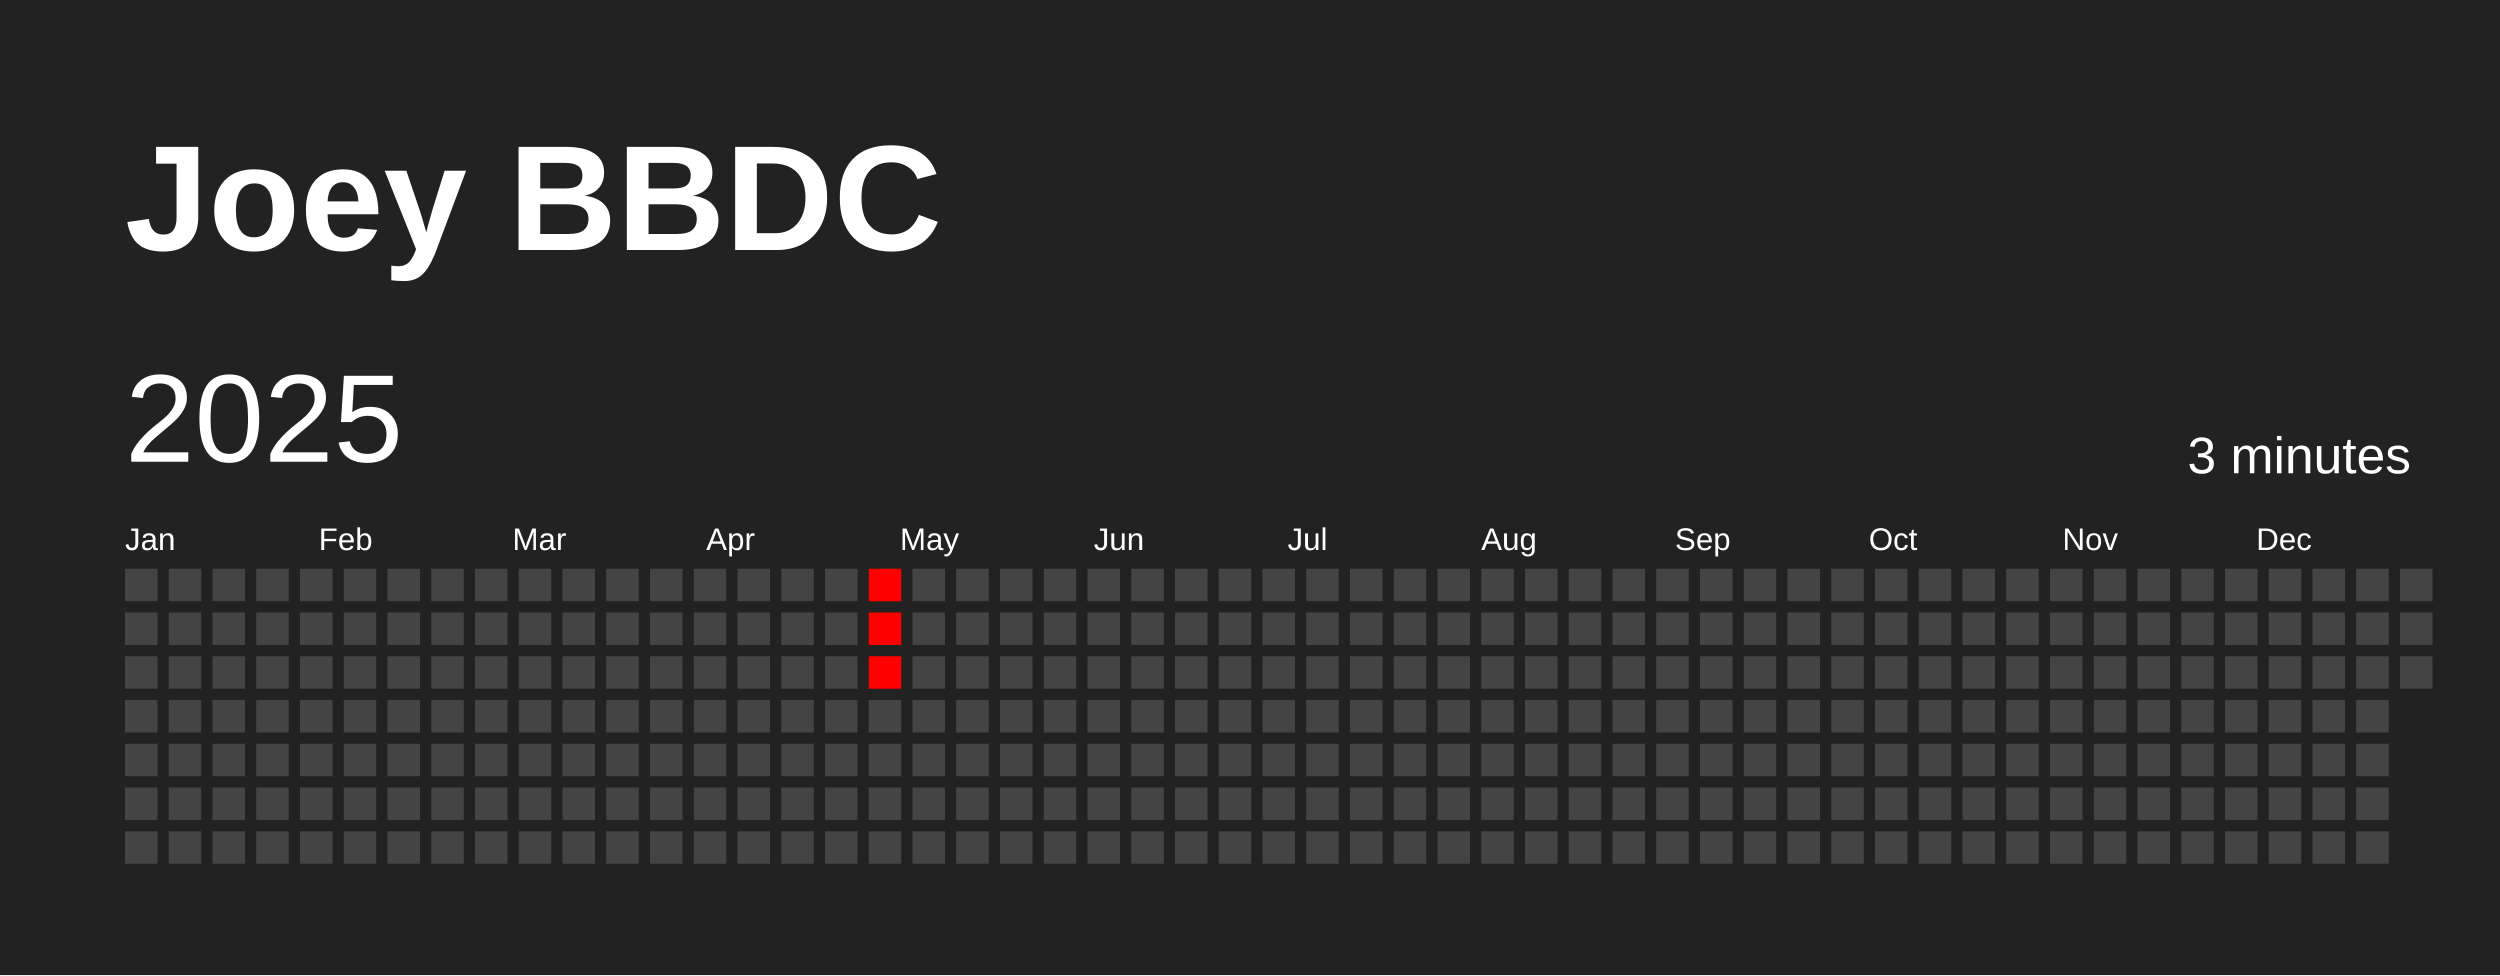
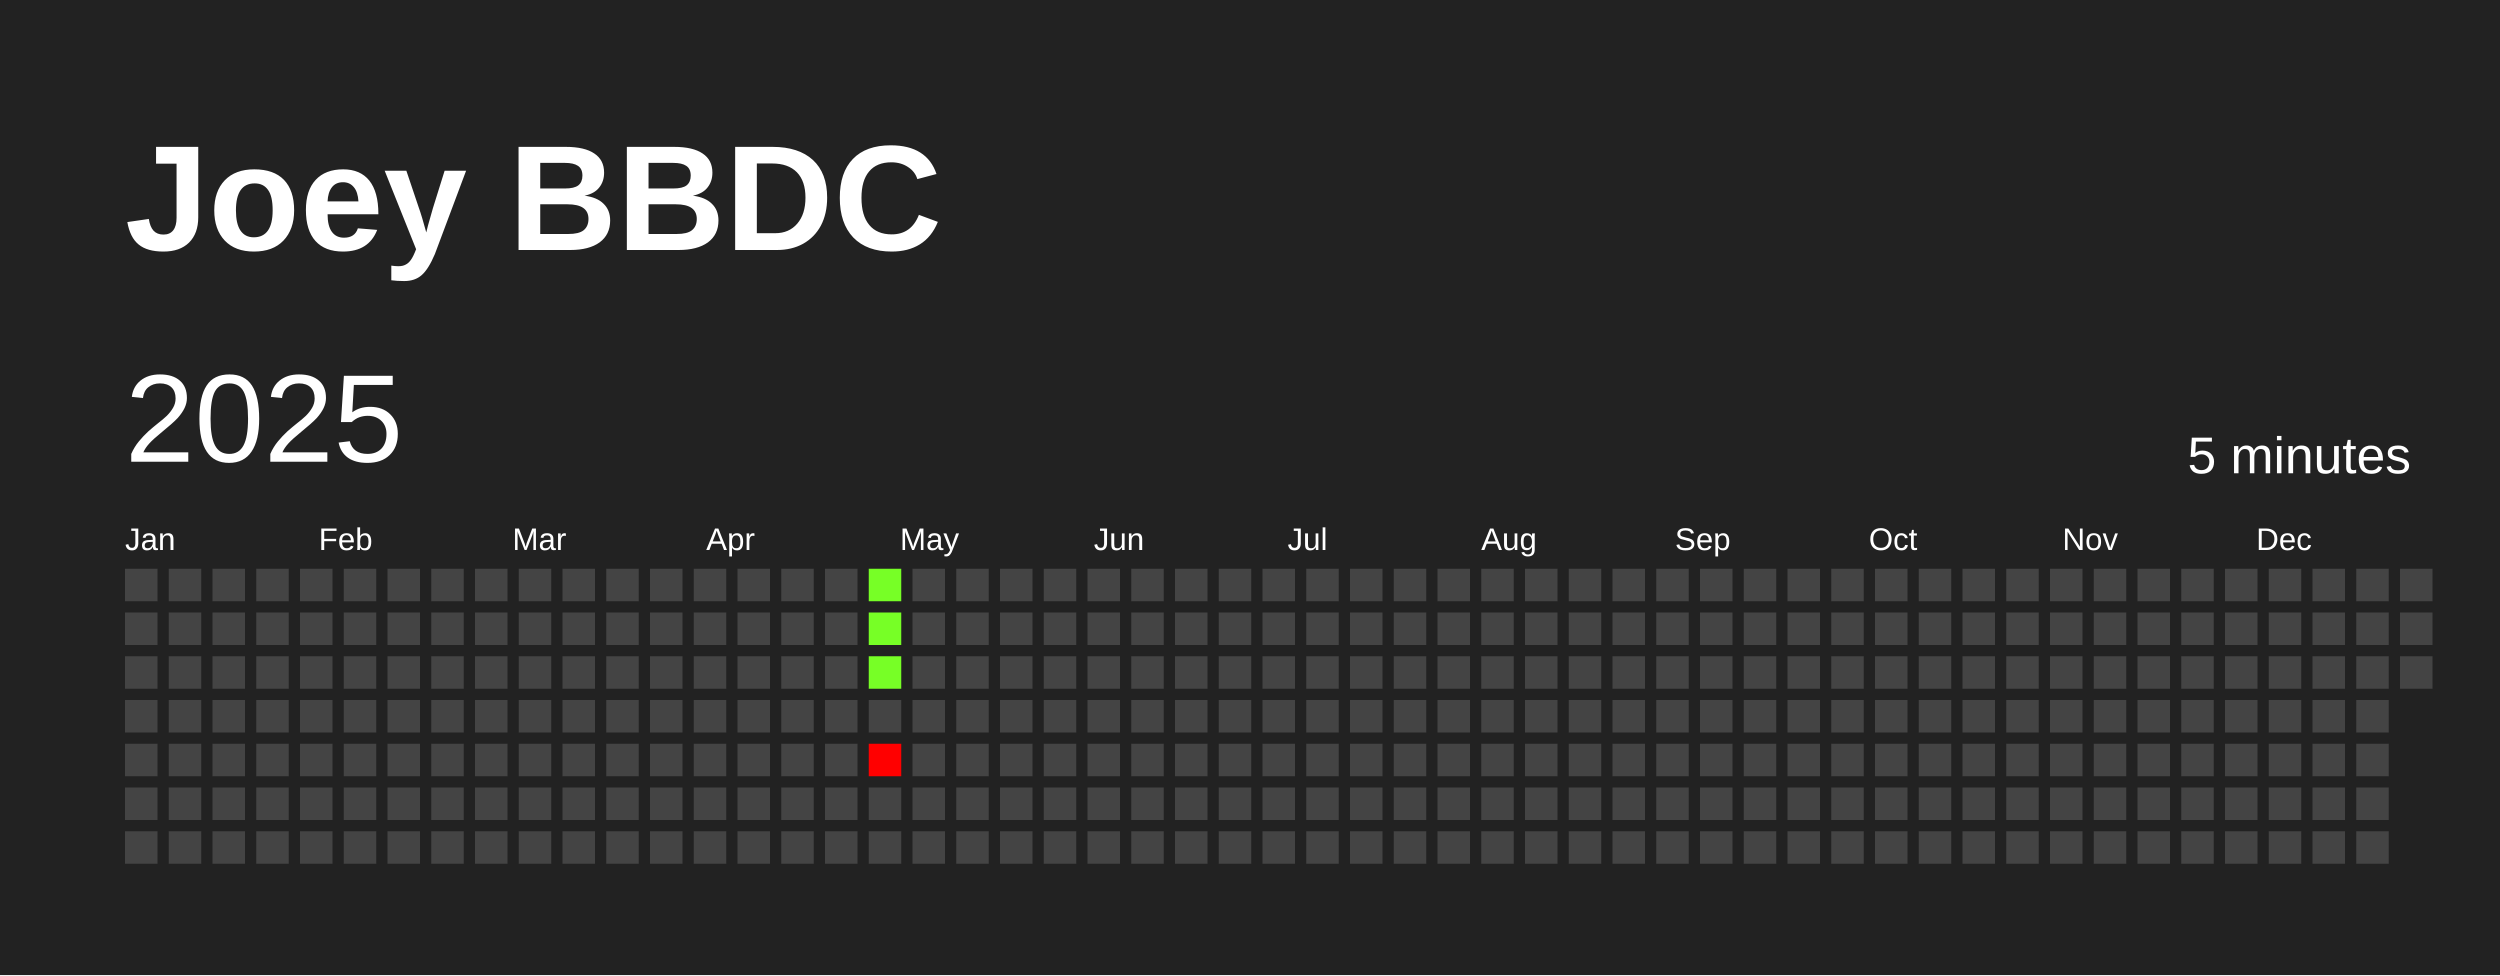
<svg xmlns="http://www.w3.org/2000/svg" baseProfile="full" height="78mm" version="1.1" viewBox="0,0,200,78" width="200mm">
  <defs />
  <rect fill="#222222" height="78" width="200" x="0" y="0" />
  <text fill="#FFFFFF" style="font-size:12px; font-family:Arial; font-weight:bold;" x="10" y="20">Joey BBDC</text>
  <text dominant-baseline="hanging" fill="#FFFFFF" style="font-size:10.0px; font-family:Arial;" x="10" y="30">2025</text>
-   <text dominant-baseline="hanging" fill="#FFFFFF" style="font-size:4.125px; font-family:Arial;" x="175" y="35">3 minutes</text>
+   <text dominant-baseline="hanging" fill="#FFFFFF" style="font-size:4.125px; font-family:Arial;" x="175" y="35">5 minutes</text>
  <text fill="#FFFFFF" style="font-size:2.5px; font-family:Arial" x="10.0" y="44">Jan</text>
  <text fill="#FFFFFF" style="font-size:2.5px; font-family:Arial" x="25.5" y="44">Feb</text>
  <text fill="#FFFFFF" style="font-size:2.5px; font-family:Arial" x="41.0" y="44">Mar</text>
  <text fill="#FFFFFF" style="font-size:2.5px; font-family:Arial" x="56.5" y="44">Apr</text>
  <text fill="#FFFFFF" style="font-size:2.5px; font-family:Arial" x="72.0" y="44">May</text>
  <text fill="#FFFFFF" style="font-size:2.5px; font-family:Arial" x="87.5" y="44">Jun</text>
  <text fill="#FFFFFF" style="font-size:2.5px; font-family:Arial" x="103.0" y="44">Jul</text>
  <text fill="#FFFFFF" style="font-size:2.5px; font-family:Arial" x="118.5" y="44">Aug</text>
  <text fill="#FFFFFF" style="font-size:2.5px; font-family:Arial" x="134.0" y="44">Sep</text>
  <text fill="#FFFFFF" style="font-size:2.5px; font-family:Arial" x="149.5" y="44">Oct</text>
  <text fill="#FFFFFF" style="font-size:2.5px; font-family:Arial" x="165.0" y="44">Nov</text>
  <text fill="#FFFFFF" style="font-size:2.5px; font-family:Arial" x="180.5" y="44">Dec</text>
  <rect fill="#444444" height="2.6" width="2.6" x="10.0" y="45.5" />
  <rect fill="#444444" height="2.6" width="2.6" x="10.0" y="49.0" />
  <rect fill="#444444" height="2.6" width="2.6" x="10.0" y="52.5" />
  <rect fill="#444444" height="2.6" width="2.6" x="10.0" y="56.0" />
  <rect fill="#444444" height="2.6" width="2.6" x="10.0" y="59.5" />
  <rect fill="#444444" height="2.6" width="2.6" x="10.0" y="63.0" />
  <rect fill="#444444" height="2.6" width="2.6" x="10.0" y="66.5" />
  <rect fill="#444444" height="2.6" width="2.6" x="13.5" y="45.5" />
  <rect fill="#444444" height="2.6" width="2.6" x="13.5" y="49.0" />
  <rect fill="#444444" height="2.6" width="2.6" x="13.5" y="52.5" />
  <rect fill="#444444" height="2.6" width="2.6" x="13.5" y="56.0" />
  <rect fill="#444444" height="2.6" width="2.6" x="13.5" y="59.5" />
  <rect fill="#444444" height="2.6" width="2.6" x="13.5" y="63.0" />
  <rect fill="#444444" height="2.6" width="2.6" x="13.5" y="66.5" />
  <rect fill="#444444" height="2.6" width="2.6" x="17.0" y="45.5" />
  <rect fill="#444444" height="2.6" width="2.6" x="17.0" y="49.0" />
  <rect fill="#444444" height="2.6" width="2.6" x="17.0" y="52.5" />
  <rect fill="#444444" height="2.6" width="2.6" x="17.0" y="56.0" />
  <rect fill="#444444" height="2.6" width="2.6" x="17.0" y="59.5" />
  <rect fill="#444444" height="2.6" width="2.6" x="17.0" y="63.0" />
  <rect fill="#444444" height="2.6" width="2.6" x="17.0" y="66.5" />
  <rect fill="#444444" height="2.6" width="2.6" x="20.5" y="45.5" />
  <rect fill="#444444" height="2.6" width="2.6" x="20.5" y="49.0" />
  <rect fill="#444444" height="2.6" width="2.6" x="20.5" y="52.5" />
  <rect fill="#444444" height="2.6" width="2.6" x="20.5" y="56.0" />
  <rect fill="#444444" height="2.6" width="2.6" x="20.5" y="59.5" />
  <rect fill="#444444" height="2.6" width="2.6" x="20.5" y="63.0" />
  <rect fill="#444444" height="2.6" width="2.6" x="20.5" y="66.5" />
  <rect fill="#444444" height="2.6" width="2.6" x="24.0" y="45.5" />
  <rect fill="#444444" height="2.6" width="2.6" x="24.0" y="49.0" />
  <rect fill="#444444" height="2.6" width="2.6" x="24.0" y="52.5" />
  <rect fill="#444444" height="2.6" width="2.6" x="24.0" y="56.0" />
  <rect fill="#444444" height="2.6" width="2.6" x="24.0" y="59.5" />
  <rect fill="#444444" height="2.6" width="2.6" x="24.0" y="63.0" />
  <rect fill="#444444" height="2.6" width="2.6" x="24.0" y="66.5" />
  <rect fill="#444444" height="2.6" width="2.6" x="27.5" y="45.5" />
  <rect fill="#444444" height="2.6" width="2.6" x="27.5" y="49.0" />
  <rect fill="#444444" height="2.6" width="2.6" x="27.5" y="52.5" />
  <rect fill="#444444" height="2.6" width="2.6" x="27.5" y="56.0" />
  <rect fill="#444444" height="2.6" width="2.6" x="27.5" y="59.5" />
  <rect fill="#444444" height="2.6" width="2.6" x="27.5" y="63.0" />
  <rect fill="#444444" height="2.6" width="2.6" x="27.5" y="66.5" />
  <rect fill="#444444" height="2.6" width="2.6" x="31.0" y="45.5" />
  <rect fill="#444444" height="2.6" width="2.6" x="31.0" y="49.0" />
  <rect fill="#444444" height="2.6" width="2.6" x="31.0" y="52.5" />
  <rect fill="#444444" height="2.6" width="2.6" x="31.0" y="56.0" />
  <rect fill="#444444" height="2.6" width="2.6" x="31.0" y="59.5" />
  <rect fill="#444444" height="2.6" width="2.6" x="31.0" y="63.0" />
  <rect fill="#444444" height="2.6" width="2.6" x="31.0" y="66.5" />
  <rect fill="#444444" height="2.6" width="2.6" x="34.5" y="45.5" />
  <rect fill="#444444" height="2.6" width="2.6" x="34.5" y="49.0" />
  <rect fill="#444444" height="2.6" width="2.6" x="34.5" y="52.5" />
  <rect fill="#444444" height="2.6" width="2.6" x="34.5" y="56.0" />
  <rect fill="#444444" height="2.6" width="2.6" x="34.5" y="59.5" />
  <rect fill="#444444" height="2.6" width="2.6" x="34.5" y="63.0" />
  <rect fill="#444444" height="2.6" width="2.6" x="34.5" y="66.5" />
  <rect fill="#444444" height="2.6" width="2.6" x="38.0" y="45.5" />
  <rect fill="#444444" height="2.6" width="2.6" x="38.0" y="49.0" />
  <rect fill="#444444" height="2.6" width="2.6" x="38.0" y="52.5" />
  <rect fill="#444444" height="2.6" width="2.6" x="38.0" y="56.0" />
  <rect fill="#444444" height="2.6" width="2.6" x="38.0" y="59.5" />
  <rect fill="#444444" height="2.6" width="2.6" x="38.0" y="63.0" />
  <rect fill="#444444" height="2.6" width="2.6" x="38.0" y="66.5" />
  <rect fill="#444444" height="2.6" width="2.6" x="41.5" y="45.5" />
  <rect fill="#444444" height="2.6" width="2.6" x="41.5" y="49.0" />
  <rect fill="#444444" height="2.6" width="2.6" x="41.5" y="52.5" />
  <rect fill="#444444" height="2.6" width="2.6" x="41.5" y="56.0" />
  <rect fill="#444444" height="2.6" width="2.6" x="41.5" y="59.5" />
  <rect fill="#444444" height="2.6" width="2.6" x="41.5" y="63.0" />
  <rect fill="#444444" height="2.6" width="2.6" x="41.5" y="66.5" />
  <rect fill="#444444" height="2.6" width="2.6" x="45.0" y="45.5" />
  <rect fill="#444444" height="2.6" width="2.6" x="45.0" y="49.0" />
  <rect fill="#444444" height="2.6" width="2.6" x="45.0" y="52.5" />
  <rect fill="#444444" height="2.6" width="2.6" x="45.0" y="56.0" />
  <rect fill="#444444" height="2.6" width="2.6" x="45.0" y="59.5" />
  <rect fill="#444444" height="2.6" width="2.6" x="45.0" y="63.0" />
  <rect fill="#444444" height="2.6" width="2.6" x="45.0" y="66.5" />
  <rect fill="#444444" height="2.6" width="2.6" x="48.5" y="45.5" />
  <rect fill="#444444" height="2.6" width="2.6" x="48.5" y="49.0" />
  <rect fill="#444444" height="2.6" width="2.6" x="48.5" y="52.5" />
  <rect fill="#444444" height="2.6" width="2.6" x="48.5" y="56.0" />
  <rect fill="#444444" height="2.6" width="2.6" x="48.5" y="59.5" />
  <rect fill="#444444" height="2.6" width="2.6" x="48.5" y="63.0" />
  <rect fill="#444444" height="2.6" width="2.6" x="48.5" y="66.5" />
  <rect fill="#444444" height="2.6" width="2.6" x="52.0" y="45.5" />
  <rect fill="#444444" height="2.6" width="2.6" x="52.0" y="49.0" />
  <rect fill="#444444" height="2.6" width="2.6" x="52.0" y="52.5" />
  <rect fill="#444444" height="2.6" width="2.6" x="52.0" y="56.0" />
  <rect fill="#444444" height="2.6" width="2.6" x="52.0" y="59.5" />
  <rect fill="#444444" height="2.6" width="2.6" x="52.0" y="63.0" />
  <rect fill="#444444" height="2.6" width="2.6" x="52.0" y="66.5" />
  <rect fill="#444444" height="2.6" width="2.6" x="55.5" y="45.5" />
  <rect fill="#444444" height="2.6" width="2.6" x="55.5" y="49.0" />
  <rect fill="#444444" height="2.6" width="2.6" x="55.5" y="52.5" />
  <rect fill="#444444" height="2.6" width="2.6" x="55.5" y="56.0" />
  <rect fill="#444444" height="2.6" width="2.6" x="55.5" y="59.5" />
  <rect fill="#444444" height="2.6" width="2.6" x="55.5" y="63.0" />
  <rect fill="#444444" height="2.6" width="2.6" x="55.5" y="66.5" />
  <rect fill="#444444" height="2.6" width="2.6" x="59.0" y="45.5" />
  <rect fill="#444444" height="2.6" width="2.6" x="59.0" y="49.0" />
  <rect fill="#444444" height="2.6" width="2.6" x="59.0" y="52.5" />
  <rect fill="#444444" height="2.6" width="2.6" x="59.0" y="56.0" />
  <rect fill="#444444" height="2.6" width="2.6" x="59.0" y="59.5" />
  <rect fill="#444444" height="2.6" width="2.6" x="59.0" y="63.0" />
  <rect fill="#444444" height="2.6" width="2.6" x="59.0" y="66.5" />
  <rect fill="#444444" height="2.6" width="2.6" x="62.5" y="45.5" />
  <rect fill="#444444" height="2.6" width="2.6" x="62.5" y="49.0" />
  <rect fill="#444444" height="2.6" width="2.6" x="62.5" y="52.5" />
  <rect fill="#444444" height="2.6" width="2.6" x="62.5" y="56.0" />
  <rect fill="#444444" height="2.6" width="2.6" x="62.5" y="59.5" />
  <rect fill="#444444" height="2.6" width="2.6" x="62.5" y="63.0" />
  <rect fill="#444444" height="2.6" width="2.6" x="62.5" y="66.5" />
  <rect fill="#444444" height="2.6" width="2.6" x="66.0" y="45.5" />
  <rect fill="#444444" height="2.6" width="2.6" x="66.0" y="49.0" />
  <rect fill="#444444" height="2.6" width="2.6" x="66.0" y="52.5" />
  <rect fill="#444444" height="2.6" width="2.6" x="66.0" y="56.0" />
  <rect fill="#444444" height="2.6" width="2.6" x="66.0" y="59.5" />
  <rect fill="#444444" height="2.6" width="2.6" x="66.0" y="63.0" />
  <rect fill="#444444" height="2.6" width="2.6" x="66.0" y="66.5" />
-   <rect fill="#ff0000" height="2.6" width="2.6" x="69.5" y="45.5" />
-   <rect fill="#ff0000" height="2.6" width="2.6" x="69.5" y="49.0" />
-   <rect fill="#ff0000" height="2.6" width="2.6" x="69.5" y="52.5" />
+   <rect fill="#77ff26" height="2.6" width="2.6" x="69.5" y="45.5" />
+   <rect fill="#77ff26" height="2.6" width="2.6" x="69.5" y="49.0" />
+   <rect fill="#77ff26" height="2.6" width="2.6" x="69.5" y="52.5" />
  <rect fill="#444444" height="2.6" width="2.6" x="69.5" y="56.0" />
-   <rect fill="#444444" height="2.6" width="2.6" x="69.5" y="59.5" />
+   <rect fill="red" height="2.6" width="2.6" x="69.5" y="59.5" />
  <rect fill="#444444" height="2.6" width="2.6" x="69.5" y="63.0" />
  <rect fill="#444444" height="2.6" width="2.6" x="69.5" y="66.5" />
  <rect fill="#444444" height="2.6" width="2.6" x="73.0" y="45.5" />
  <rect fill="#444444" height="2.6" width="2.6" x="73.0" y="49.0" />
  <rect fill="#444444" height="2.6" width="2.6" x="73.0" y="52.5" />
  <rect fill="#444444" height="2.6" width="2.6" x="73.0" y="56.0" />
  <rect fill="#444444" height="2.6" width="2.6" x="73.0" y="59.5" />
  <rect fill="#444444" height="2.6" width="2.6" x="73.0" y="63.0" />
  <rect fill="#444444" height="2.6" width="2.6" x="73.0" y="66.5" />
  <rect fill="#444444" height="2.6" width="2.6" x="76.5" y="45.5" />
  <rect fill="#444444" height="2.6" width="2.6" x="76.5" y="49.0" />
  <rect fill="#444444" height="2.6" width="2.6" x="76.5" y="52.5" />
  <rect fill="#444444" height="2.6" width="2.6" x="76.5" y="56.0" />
  <rect fill="#444444" height="2.6" width="2.6" x="76.5" y="59.5" />
  <rect fill="#444444" height="2.6" width="2.6" x="76.5" y="63.0" />
  <rect fill="#444444" height="2.6" width="2.6" x="76.5" y="66.5" />
  <rect fill="#444444" height="2.6" width="2.6" x="80.0" y="45.5" />
  <rect fill="#444444" height="2.6" width="2.6" x="80.0" y="49.0" />
  <rect fill="#444444" height="2.6" width="2.6" x="80.0" y="52.5" />
  <rect fill="#444444" height="2.6" width="2.6" x="80.0" y="56.0" />
  <rect fill="#444444" height="2.6" width="2.6" x="80.0" y="59.5" />
  <rect fill="#444444" height="2.6" width="2.6" x="80.0" y="63.0" />
  <rect fill="#444444" height="2.6" width="2.6" x="80.0" y="66.5" />
  <rect fill="#444444" height="2.6" width="2.6" x="83.5" y="45.5" />
  <rect fill="#444444" height="2.6" width="2.6" x="83.5" y="49.0" />
  <rect fill="#444444" height="2.6" width="2.6" x="83.5" y="52.5" />
  <rect fill="#444444" height="2.6" width="2.6" x="83.5" y="56.0" />
  <rect fill="#444444" height="2.6" width="2.6" x="83.5" y="59.5" />
  <rect fill="#444444" height="2.6" width="2.6" x="83.5" y="63.0" />
  <rect fill="#444444" height="2.6" width="2.6" x="83.5" y="66.5" />
  <rect fill="#444444" height="2.6" width="2.6" x="87.0" y="45.5" />
  <rect fill="#444444" height="2.6" width="2.6" x="87.0" y="49.0" />
  <rect fill="#444444" height="2.6" width="2.6" x="87.0" y="52.5" />
  <rect fill="#444444" height="2.6" width="2.6" x="87.0" y="56.0" />
  <rect fill="#444444" height="2.6" width="2.6" x="87.0" y="59.5" />
  <rect fill="#444444" height="2.6" width="2.6" x="87.0" y="63.0" />
  <rect fill="#444444" height="2.6" width="2.6" x="87.0" y="66.5" />
  <rect fill="#444444" height="2.6" width="2.6" x="90.5" y="45.5" />
  <rect fill="#444444" height="2.6" width="2.6" x="90.5" y="49.0" />
  <rect fill="#444444" height="2.6" width="2.6" x="90.5" y="52.5" />
  <rect fill="#444444" height="2.6" width="2.6" x="90.5" y="56.0" />
  <rect fill="#444444" height="2.6" width="2.6" x="90.5" y="59.5" />
  <rect fill="#444444" height="2.6" width="2.6" x="90.5" y="63.0" />
  <rect fill="#444444" height="2.6" width="2.6" x="90.5" y="66.5" />
  <rect fill="#444444" height="2.6" width="2.6" x="94.0" y="45.5" />
  <rect fill="#444444" height="2.6" width="2.6" x="94.0" y="49.0" />
  <rect fill="#444444" height="2.6" width="2.6" x="94.0" y="52.5" />
  <rect fill="#444444" height="2.6" width="2.6" x="94.0" y="56.0" />
  <rect fill="#444444" height="2.6" width="2.6" x="94.0" y="59.5" />
  <rect fill="#444444" height="2.6" width="2.6" x="94.0" y="63.0" />
  <rect fill="#444444" height="2.6" width="2.6" x="94.0" y="66.5" />
  <rect fill="#444444" height="2.6" width="2.6" x="97.5" y="45.5" />
  <rect fill="#444444" height="2.6" width="2.6" x="97.5" y="49.0" />
  <rect fill="#444444" height="2.6" width="2.6" x="97.5" y="52.5" />
  <rect fill="#444444" height="2.6" width="2.6" x="97.5" y="56.0" />
  <rect fill="#444444" height="2.6" width="2.6" x="97.5" y="59.5" />
  <rect fill="#444444" height="2.6" width="2.6" x="97.5" y="63.0" />
  <rect fill="#444444" height="2.6" width="2.6" x="97.5" y="66.5" />
  <rect fill="#444444" height="2.6" width="2.6" x="101.0" y="45.5" />
  <rect fill="#444444" height="2.6" width="2.6" x="101.0" y="49.0" />
  <rect fill="#444444" height="2.6" width="2.6" x="101.0" y="52.5" />
  <rect fill="#444444" height="2.6" width="2.6" x="101.0" y="56.0" />
  <rect fill="#444444" height="2.6" width="2.6" x="101.0" y="59.5" />
  <rect fill="#444444" height="2.6" width="2.6" x="101.0" y="63.0" />
  <rect fill="#444444" height="2.6" width="2.6" x="101.0" y="66.5" />
  <rect fill="#444444" height="2.6" width="2.6" x="104.5" y="45.5" />
  <rect fill="#444444" height="2.6" width="2.6" x="104.5" y="49.0" />
  <rect fill="#444444" height="2.6" width="2.6" x="104.5" y="52.5" />
  <rect fill="#444444" height="2.6" width="2.6" x="104.5" y="56.0" />
  <rect fill="#444444" height="2.6" width="2.6" x="104.5" y="59.5" />
  <rect fill="#444444" height="2.6" width="2.6" x="104.5" y="63.0" />
  <rect fill="#444444" height="2.6" width="2.6" x="104.5" y="66.5" />
  <rect fill="#444444" height="2.6" width="2.6" x="108.0" y="45.5" />
  <rect fill="#444444" height="2.6" width="2.6" x="108.0" y="49.0" />
  <rect fill="#444444" height="2.6" width="2.6" x="108.0" y="52.5" />
  <rect fill="#444444" height="2.6" width="2.6" x="108.0" y="56.0" />
  <rect fill="#444444" height="2.6" width="2.6" x="108.0" y="59.5" />
  <rect fill="#444444" height="2.6" width="2.6" x="108.0" y="63.0" />
  <rect fill="#444444" height="2.6" width="2.6" x="108.0" y="66.5" />
  <rect fill="#444444" height="2.6" width="2.6" x="111.5" y="45.5" />
  <rect fill="#444444" height="2.6" width="2.6" x="111.5" y="49.0" />
  <rect fill="#444444" height="2.6" width="2.6" x="111.5" y="52.5" />
  <rect fill="#444444" height="2.6" width="2.6" x="111.5" y="56.0" />
  <rect fill="#444444" height="2.6" width="2.6" x="111.5" y="59.5" />
  <rect fill="#444444" height="2.6" width="2.6" x="111.5" y="63.0" />
  <rect fill="#444444" height="2.6" width="2.6" x="111.5" y="66.5" />
  <rect fill="#444444" height="2.6" width="2.6" x="115.0" y="45.5" />
  <rect fill="#444444" height="2.6" width="2.6" x="115.0" y="49.0" />
  <rect fill="#444444" height="2.6" width="2.6" x="115.0" y="52.5" />
  <rect fill="#444444" height="2.6" width="2.6" x="115.0" y="56.0" />
  <rect fill="#444444" height="2.6" width="2.6" x="115.0" y="59.5" />
  <rect fill="#444444" height="2.6" width="2.6" x="115.0" y="63.0" />
  <rect fill="#444444" height="2.6" width="2.6" x="115.0" y="66.5" />
  <rect fill="#444444" height="2.6" width="2.6" x="118.5" y="45.5" />
  <rect fill="#444444" height="2.6" width="2.6" x="118.5" y="49.0" />
  <rect fill="#444444" height="2.6" width="2.6" x="118.5" y="52.5" />
  <rect fill="#444444" height="2.6" width="2.6" x="118.5" y="56.0" />
  <rect fill="#444444" height="2.6" width="2.6" x="118.5" y="59.5" />
  <rect fill="#444444" height="2.6" width="2.6" x="118.5" y="63.0" />
  <rect fill="#444444" height="2.6" width="2.6" x="118.5" y="66.5" />
  <rect fill="#444444" height="2.6" width="2.6" x="122.0" y="45.5" />
  <rect fill="#444444" height="2.6" width="2.6" x="122.0" y="49.0" />
  <rect fill="#444444" height="2.6" width="2.6" x="122.0" y="52.5" />
  <rect fill="#444444" height="2.6" width="2.6" x="122.0" y="56.0" />
  <rect fill="#444444" height="2.6" width="2.6" x="122.0" y="59.5" />
  <rect fill="#444444" height="2.6" width="2.6" x="122.0" y="63.0" />
  <rect fill="#444444" height="2.6" width="2.6" x="122.0" y="66.5" />
  <rect fill="#444444" height="2.6" width="2.6" x="125.5" y="45.5" />
  <rect fill="#444444" height="2.6" width="2.6" x="125.5" y="49.0" />
  <rect fill="#444444" height="2.6" width="2.6" x="125.5" y="52.5" />
  <rect fill="#444444" height="2.6" width="2.6" x="125.5" y="56.0" />
  <rect fill="#444444" height="2.6" width="2.6" x="125.5" y="59.5" />
  <rect fill="#444444" height="2.6" width="2.6" x="125.5" y="63.0" />
  <rect fill="#444444" height="2.6" width="2.6" x="125.5" y="66.5" />
  <rect fill="#444444" height="2.6" width="2.6" x="129.0" y="45.5" />
  <rect fill="#444444" height="2.6" width="2.6" x="129.0" y="49.0" />
  <rect fill="#444444" height="2.6" width="2.6" x="129.0" y="52.5" />
  <rect fill="#444444" height="2.6" width="2.6" x="129.0" y="56.0" />
  <rect fill="#444444" height="2.6" width="2.6" x="129.0" y="59.5" />
  <rect fill="#444444" height="2.6" width="2.6" x="129.0" y="63.0" />
  <rect fill="#444444" height="2.6" width="2.6" x="129.0" y="66.5" />
  <rect fill="#444444" height="2.6" width="2.6" x="132.5" y="45.5" />
  <rect fill="#444444" height="2.6" width="2.6" x="132.5" y="49.0" />
  <rect fill="#444444" height="2.6" width="2.6" x="132.5" y="52.5" />
  <rect fill="#444444" height="2.6" width="2.6" x="132.5" y="56.0" />
  <rect fill="#444444" height="2.6" width="2.6" x="132.5" y="59.5" />
  <rect fill="#444444" height="2.6" width="2.6" x="132.5" y="63.0" />
  <rect fill="#444444" height="2.6" width="2.6" x="132.5" y="66.5" />
  <rect fill="#444444" height="2.6" width="2.6" x="136.0" y="45.5" />
  <rect fill="#444444" height="2.6" width="2.6" x="136.0" y="49.0" />
  <rect fill="#444444" height="2.6" width="2.6" x="136.0" y="52.5" />
  <rect fill="#444444" height="2.6" width="2.6" x="136.0" y="56.0" />
  <rect fill="#444444" height="2.6" width="2.6" x="136.0" y="59.5" />
  <rect fill="#444444" height="2.6" width="2.6" x="136.0" y="63.0" />
  <rect fill="#444444" height="2.6" width="2.6" x="136.0" y="66.5" />
  <rect fill="#444444" height="2.6" width="2.6" x="139.5" y="45.5" />
  <rect fill="#444444" height="2.6" width="2.6" x="139.5" y="49.0" />
  <rect fill="#444444" height="2.6" width="2.6" x="139.5" y="52.5" />
  <rect fill="#444444" height="2.6" width="2.6" x="139.5" y="56.0" />
  <rect fill="#444444" height="2.6" width="2.6" x="139.5" y="59.5" />
  <rect fill="#444444" height="2.6" width="2.6" x="139.5" y="63.0" />
  <rect fill="#444444" height="2.6" width="2.6" x="139.5" y="66.5" />
  <rect fill="#444444" height="2.6" width="2.6" x="143.0" y="45.5" />
  <rect fill="#444444" height="2.6" width="2.6" x="143.0" y="49.0" />
  <rect fill="#444444" height="2.6" width="2.6" x="143.0" y="52.5" />
  <rect fill="#444444" height="2.6" width="2.6" x="143.0" y="56.0" />
  <rect fill="#444444" height="2.6" width="2.6" x="143.0" y="59.5" />
  <rect fill="#444444" height="2.6" width="2.6" x="143.0" y="63.0" />
  <rect fill="#444444" height="2.6" width="2.6" x="143.0" y="66.5" />
  <rect fill="#444444" height="2.6" width="2.6" x="146.5" y="45.5" />
  <rect fill="#444444" height="2.6" width="2.6" x="146.5" y="49.0" />
  <rect fill="#444444" height="2.6" width="2.6" x="146.5" y="52.5" />
  <rect fill="#444444" height="2.6" width="2.6" x="146.5" y="56.0" />
  <rect fill="#444444" height="2.6" width="2.6" x="146.5" y="59.5" />
  <rect fill="#444444" height="2.6" width="2.6" x="146.5" y="63.0" />
  <rect fill="#444444" height="2.6" width="2.6" x="146.5" y="66.5" />
  <rect fill="#444444" height="2.6" width="2.6" x="150.0" y="45.5" />
  <rect fill="#444444" height="2.6" width="2.6" x="150.0" y="49.0" />
  <rect fill="#444444" height="2.6" width="2.6" x="150.0" y="52.5" />
  <rect fill="#444444" height="2.6" width="2.6" x="150.0" y="56.0" />
  <rect fill="#444444" height="2.6" width="2.6" x="150.0" y="59.5" />
  <rect fill="#444444" height="2.6" width="2.6" x="150.0" y="63.0" />
  <rect fill="#444444" height="2.6" width="2.6" x="150.0" y="66.5" />
  <rect fill="#444444" height="2.6" width="2.6" x="153.5" y="45.5" />
  <rect fill="#444444" height="2.6" width="2.6" x="153.5" y="49.0" />
  <rect fill="#444444" height="2.6" width="2.6" x="153.5" y="52.5" />
  <rect fill="#444444" height="2.6" width="2.6" x="153.5" y="56.0" />
  <rect fill="#444444" height="2.6" width="2.6" x="153.5" y="59.5" />
  <rect fill="#444444" height="2.6" width="2.6" x="153.5" y="63.0" />
  <rect fill="#444444" height="2.6" width="2.6" x="153.5" y="66.5" />
  <rect fill="#444444" height="2.6" width="2.6" x="157.0" y="45.5" />
  <rect fill="#444444" height="2.6" width="2.6" x="157.0" y="49.0" />
  <rect fill="#444444" height="2.6" width="2.6" x="157.0" y="52.5" />
  <rect fill="#444444" height="2.6" width="2.6" x="157.0" y="56.0" />
  <rect fill="#444444" height="2.6" width="2.6" x="157.0" y="59.5" />
  <rect fill="#444444" height="2.6" width="2.6" x="157.0" y="63.0" />
  <rect fill="#444444" height="2.6" width="2.6" x="157.0" y="66.5" />
  <rect fill="#444444" height="2.6" width="2.6" x="160.5" y="45.5" />
  <rect fill="#444444" height="2.6" width="2.6" x="160.5" y="49.0" />
  <rect fill="#444444" height="2.6" width="2.6" x="160.5" y="52.5" />
  <rect fill="#444444" height="2.6" width="2.6" x="160.5" y="56.0" />
  <rect fill="#444444" height="2.6" width="2.6" x="160.5" y="59.5" />
  <rect fill="#444444" height="2.6" width="2.6" x="160.5" y="63.0" />
  <rect fill="#444444" height="2.6" width="2.6" x="160.5" y="66.5" />
  <rect fill="#444444" height="2.6" width="2.6" x="164.0" y="45.5" />
  <rect fill="#444444" height="2.6" width="2.6" x="164.0" y="49.0" />
  <rect fill="#444444" height="2.6" width="2.6" x="164.0" y="52.5" />
  <rect fill="#444444" height="2.6" width="2.6" x="164.0" y="56.0" />
  <rect fill="#444444" height="2.6" width="2.6" x="164.0" y="59.5" />
  <rect fill="#444444" height="2.6" width="2.6" x="164.0" y="63.0" />
  <rect fill="#444444" height="2.6" width="2.6" x="164.0" y="66.5" />
  <rect fill="#444444" height="2.6" width="2.6" x="167.5" y="45.5" />
  <rect fill="#444444" height="2.6" width="2.6" x="167.5" y="49.0" />
  <rect fill="#444444" height="2.6" width="2.6" x="167.5" y="52.5" />
  <rect fill="#444444" height="2.6" width="2.6" x="167.5" y="56.0" />
  <rect fill="#444444" height="2.6" width="2.6" x="167.5" y="59.5" />
  <rect fill="#444444" height="2.6" width="2.6" x="167.5" y="63.0" />
  <rect fill="#444444" height="2.6" width="2.6" x="167.5" y="66.5" />
  <rect fill="#444444" height="2.6" width="2.6" x="171.0" y="45.5" />
  <rect fill="#444444" height="2.6" width="2.6" x="171.0" y="49.0" />
  <rect fill="#444444" height="2.6" width="2.6" x="171.0" y="52.5" />
  <rect fill="#444444" height="2.6" width="2.6" x="171.0" y="56.0" />
  <rect fill="#444444" height="2.6" width="2.6" x="171.0" y="59.5" />
  <rect fill="#444444" height="2.6" width="2.6" x="171.0" y="63.0" />
  <rect fill="#444444" height="2.6" width="2.6" x="171.0" y="66.5" />
  <rect fill="#444444" height="2.6" width="2.6" x="174.5" y="45.5" />
  <rect fill="#444444" height="2.6" width="2.6" x="174.5" y="49.0" />
  <rect fill="#444444" height="2.6" width="2.6" x="174.5" y="52.5" />
  <rect fill="#444444" height="2.6" width="2.6" x="174.5" y="56.0" />
  <rect fill="#444444" height="2.6" width="2.6" x="174.5" y="59.5" />
  <rect fill="#444444" height="2.6" width="2.6" x="174.5" y="63.0" />
  <rect fill="#444444" height="2.6" width="2.6" x="174.5" y="66.5" />
  <rect fill="#444444" height="2.6" width="2.6" x="178.0" y="45.5" />
  <rect fill="#444444" height="2.6" width="2.6" x="178.0" y="49.0" />
  <rect fill="#444444" height="2.6" width="2.6" x="178.0" y="52.5" />
  <rect fill="#444444" height="2.6" width="2.6" x="178.0" y="56.0" />
  <rect fill="#444444" height="2.6" width="2.6" x="178.0" y="59.5" />
  <rect fill="#444444" height="2.6" width="2.6" x="178.0" y="63.0" />
  <rect fill="#444444" height="2.6" width="2.6" x="178.0" y="66.5" />
  <rect fill="#444444" height="2.6" width="2.6" x="181.5" y="45.5" />
  <rect fill="#444444" height="2.6" width="2.6" x="181.5" y="49.0" />
  <rect fill="#444444" height="2.6" width="2.6" x="181.5" y="52.5" />
  <rect fill="#444444" height="2.6" width="2.6" x="181.5" y="56.0" />
  <rect fill="#444444" height="2.6" width="2.6" x="181.5" y="59.5" />
  <rect fill="#444444" height="2.6" width="2.6" x="181.5" y="63.0" />
  <rect fill="#444444" height="2.6" width="2.6" x="181.5" y="66.5" />
  <rect fill="#444444" height="2.6" width="2.6" x="185.0" y="45.5" />
  <rect fill="#444444" height="2.6" width="2.6" x="185.0" y="49.0" />
  <rect fill="#444444" height="2.6" width="2.6" x="185.0" y="52.5" />
  <rect fill="#444444" height="2.6" width="2.6" x="185.0" y="56.0" />
  <rect fill="#444444" height="2.6" width="2.6" x="185.0" y="59.5" />
  <rect fill="#444444" height="2.6" width="2.6" x="185.0" y="63.0" />
  <rect fill="#444444" height="2.6" width="2.6" x="185.0" y="66.5" />
  <rect fill="#444444" height="2.6" width="2.6" x="188.5" y="45.5" />
  <rect fill="#444444" height="2.6" width="2.6" x="188.5" y="49.0" />
  <rect fill="#444444" height="2.6" width="2.6" x="188.5" y="52.5" />
  <rect fill="#444444" height="2.6" width="2.6" x="188.5" y="56.0" />
  <rect fill="#444444" height="2.6" width="2.6" x="188.5" y="59.5" />
  <rect fill="#444444" height="2.6" width="2.6" x="188.5" y="63.0" />
  <rect fill="#444444" height="2.6" width="2.6" x="188.5" y="66.5" />
  <rect fill="#444444" height="2.6" width="2.6" x="192.0" y="45.5" />
  <rect fill="#444444" height="2.6" width="2.6" x="192.0" y="49.0" />
  <rect fill="#444444" height="2.6" width="2.6" x="192.0" y="52.5" />
</svg>
